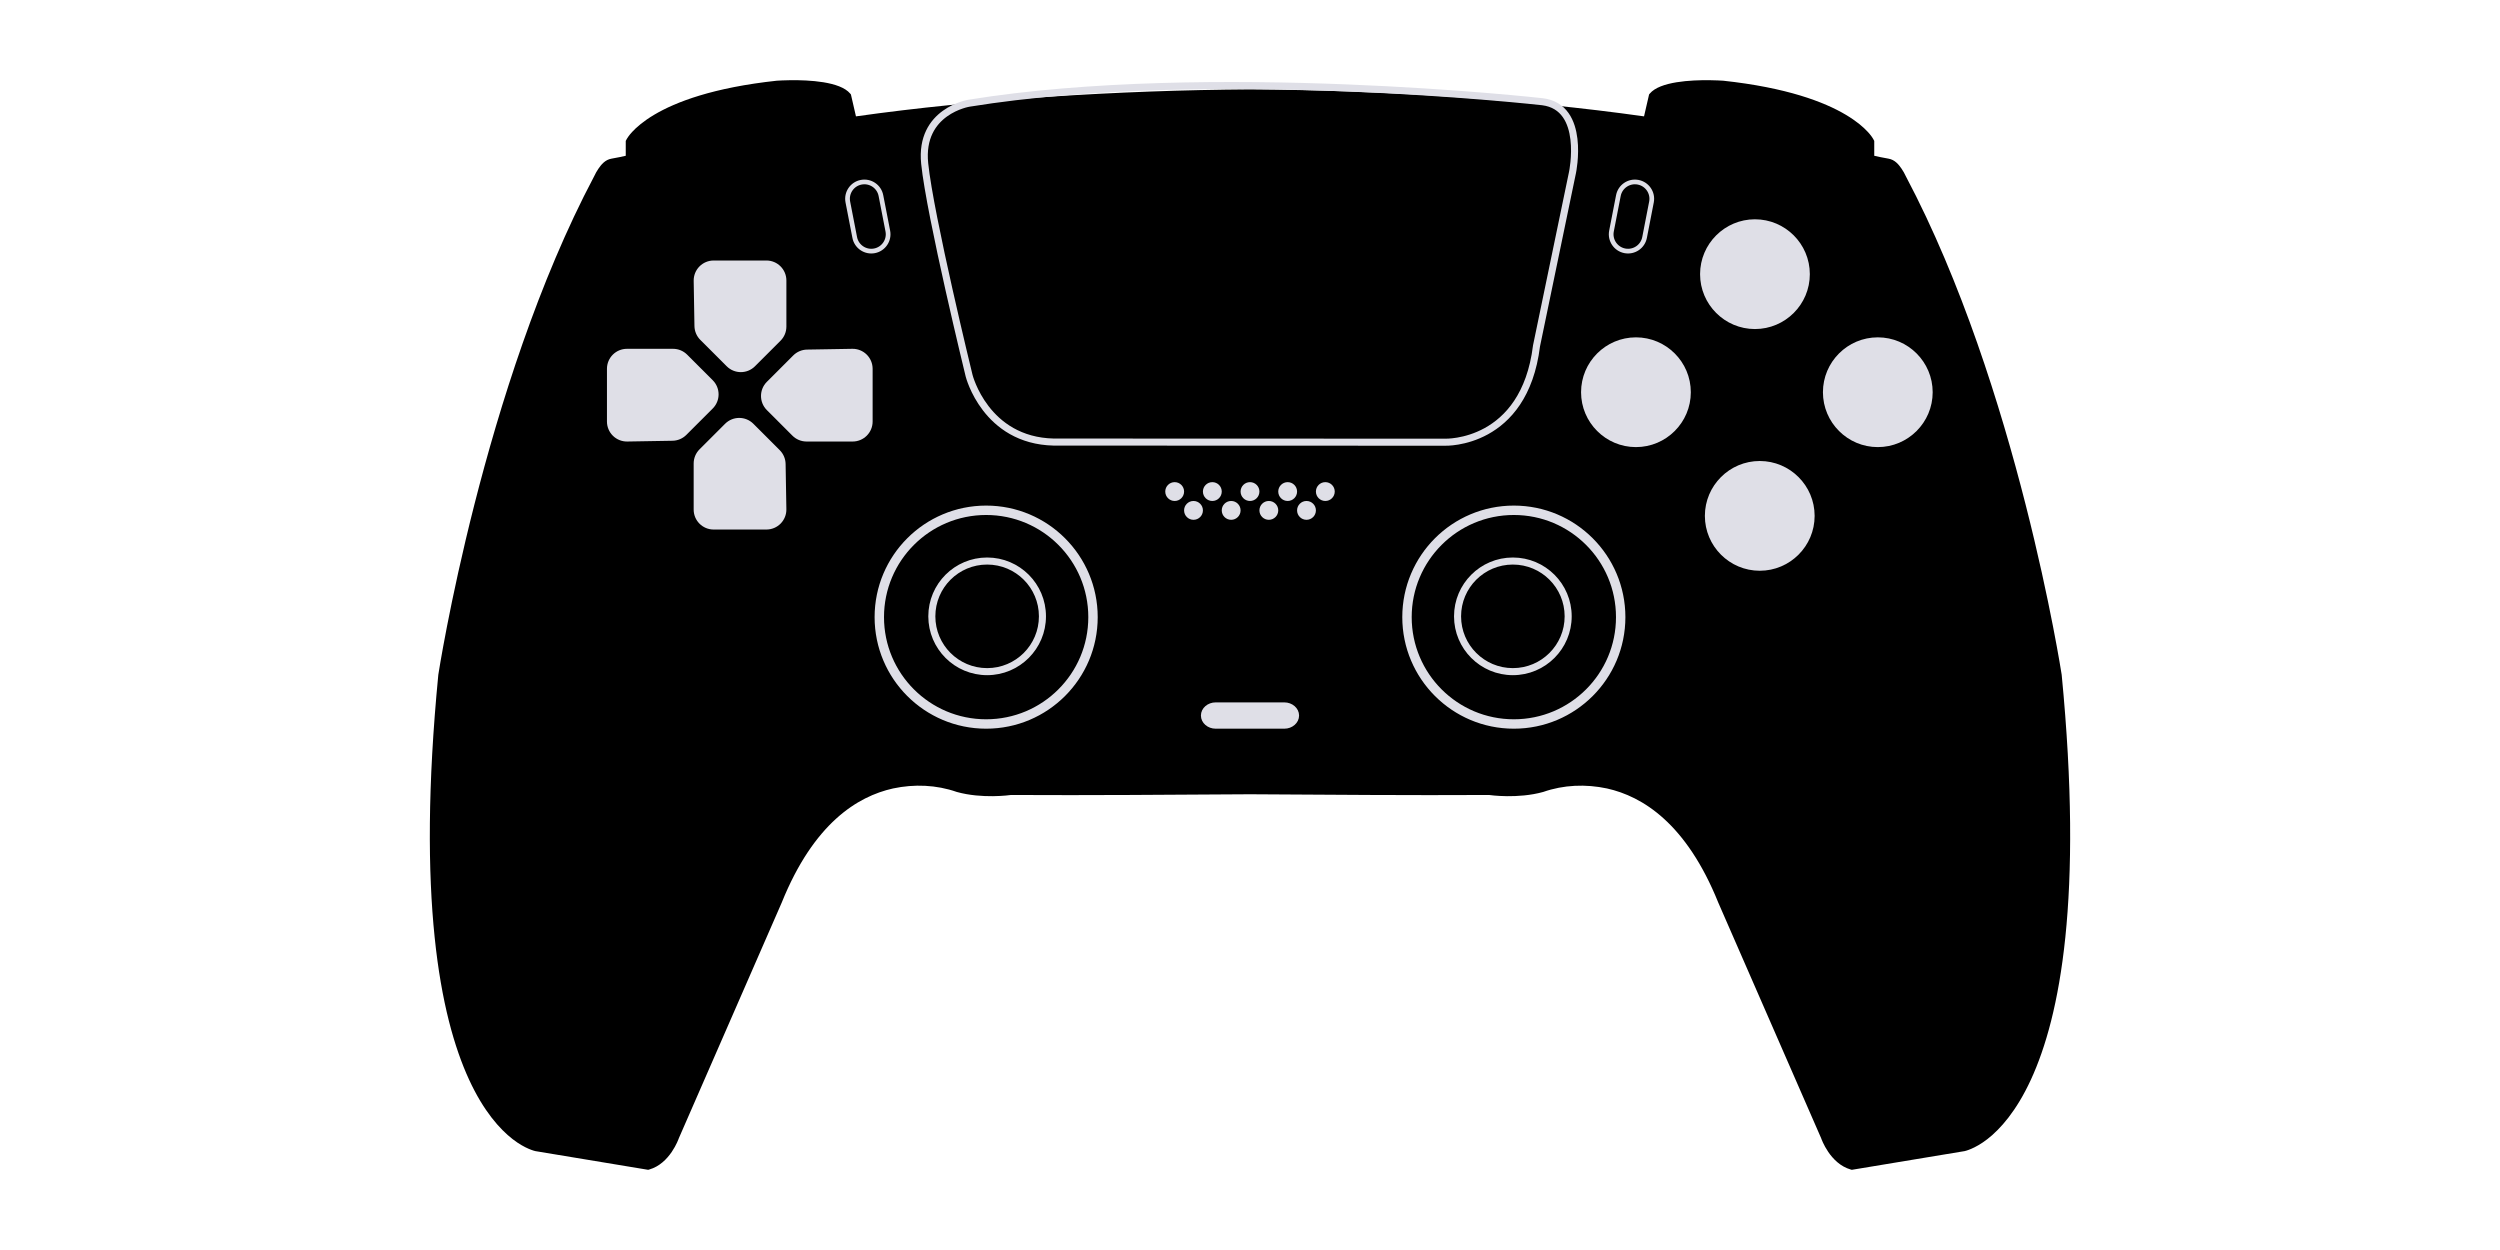
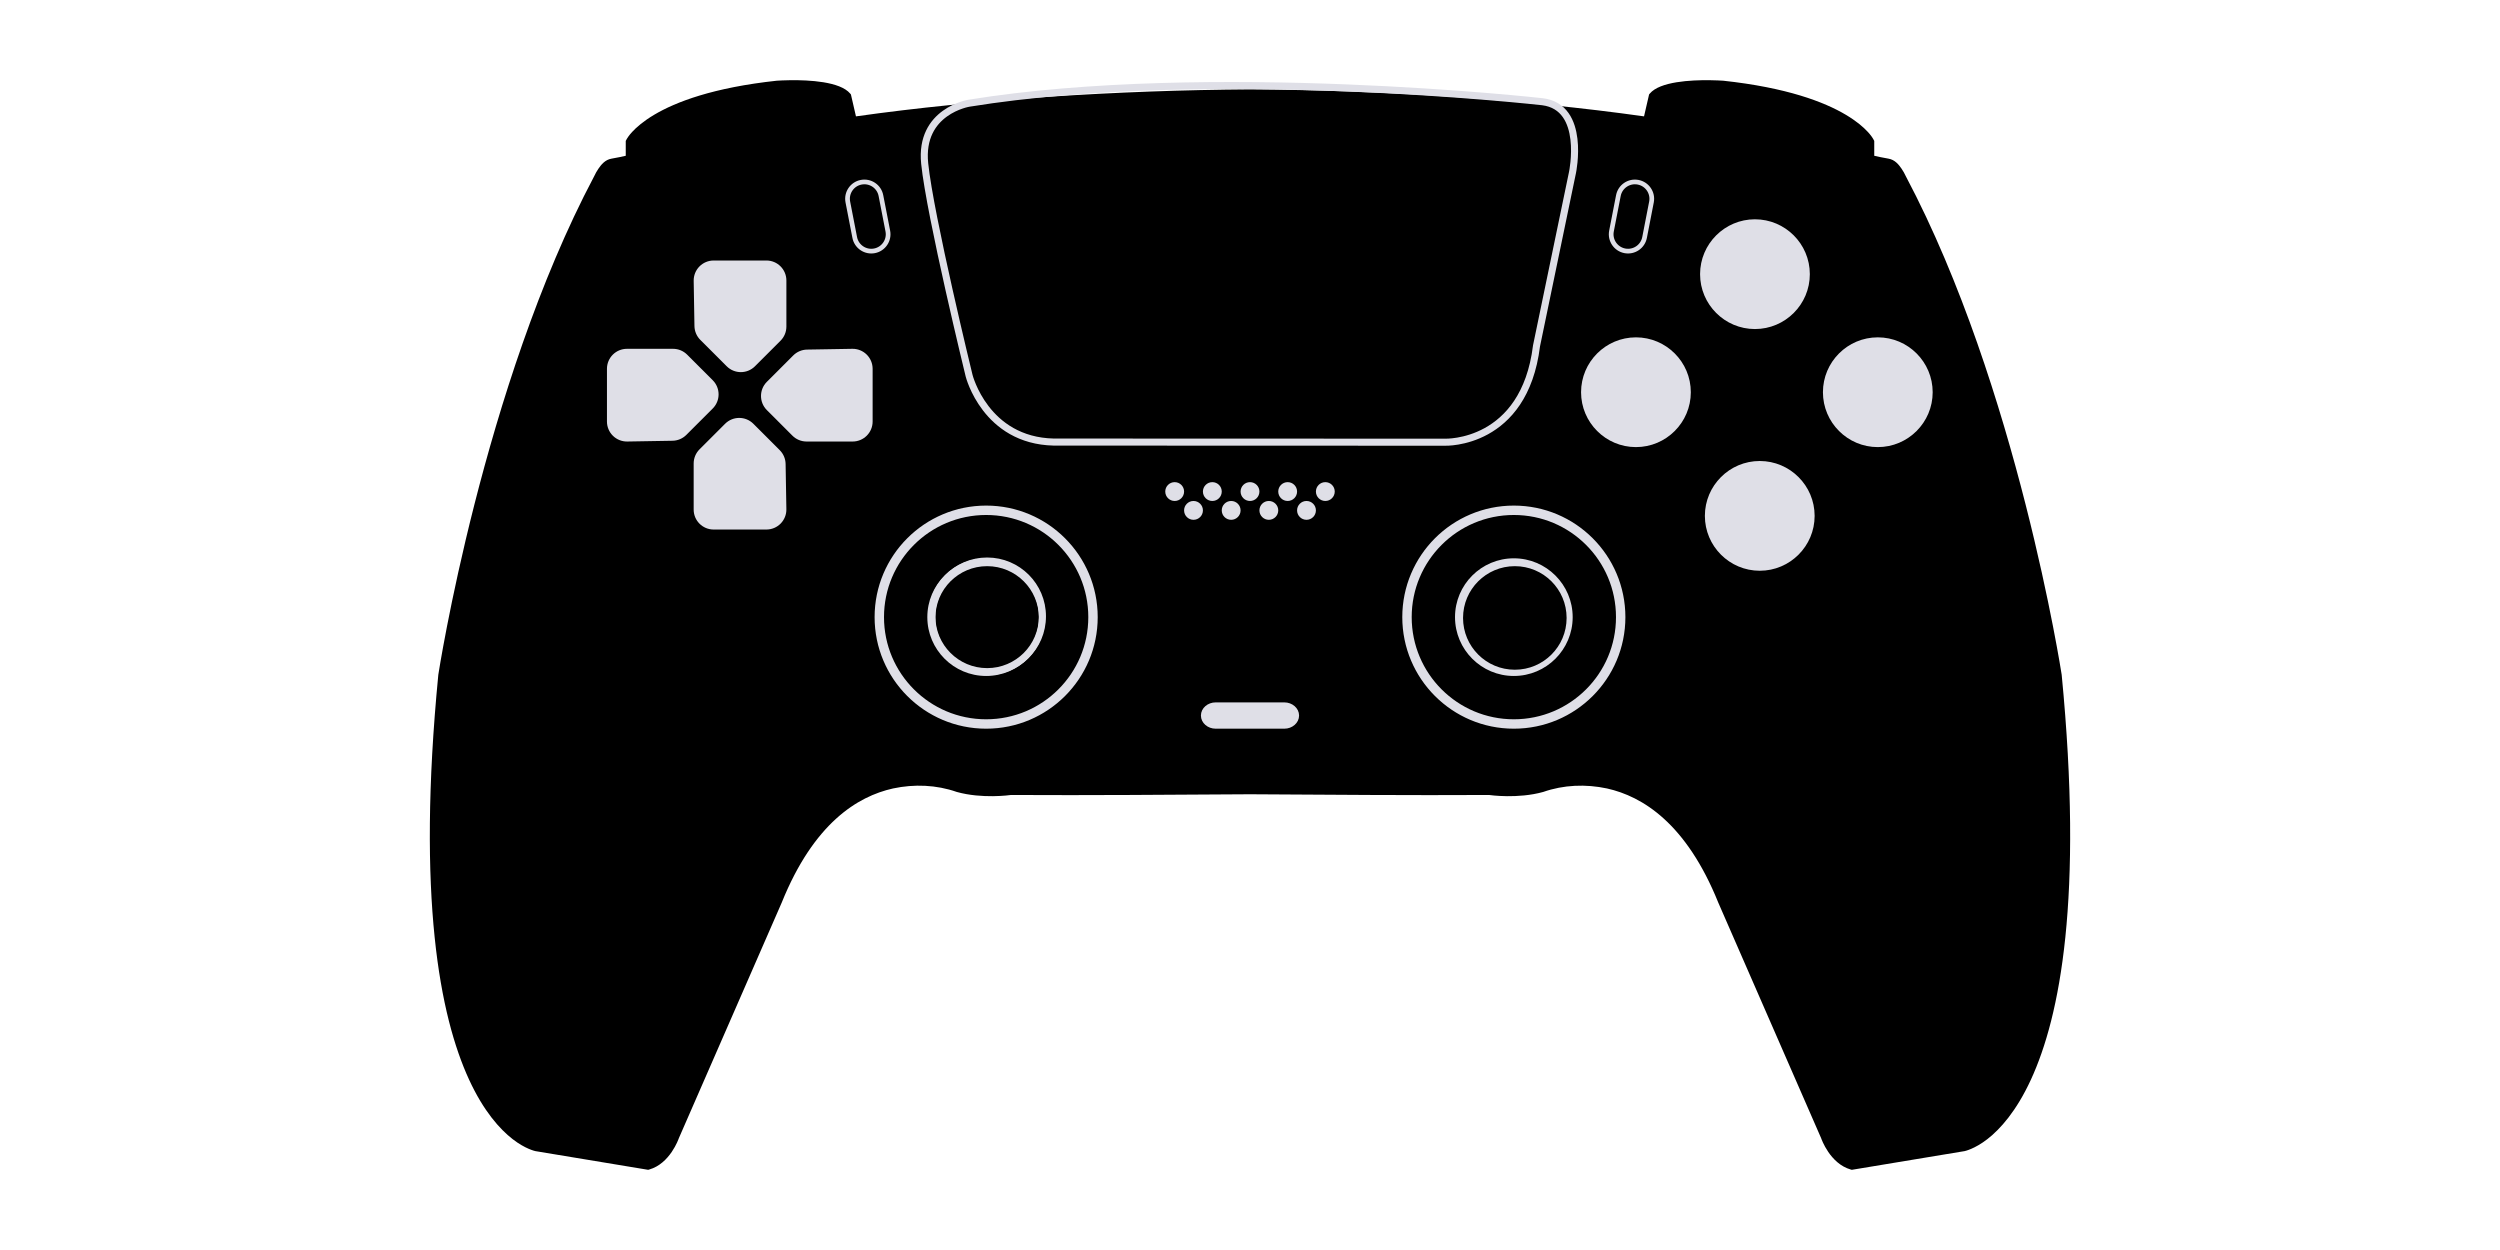
<svg xmlns="http://www.w3.org/2000/svg" width="1000" height="500">
  <path d="M6729.31-2598.635c-2.644.033-4.69.15-5.606.21h-.074c-27.05 2.928-42.96 9.011-52.186 14.491-4.612 2.74-7.55 5.33-9.351 7.281-1.338 1.45-2.176 2.663-2.748 3.848v6.316c-1.217.275-3.412.791-6.04 1.223-2.728.448-4.386 2.54-5.57 4.26a22 22 0 0 0-1.841 3.261c-47.434 89.624-66.258 211.881-66.258 211.881l-.01.057-.01.06c-9.207 94.867.66 145.318 13.088 172.273 6.214 13.477 13.09 21.07 18.51 25.285 5.418 4.215 9.62 5.088 9.62 5.088l.025.01 48.038 7.967.431-.124c8.849-2.512 12.498-13.018 12.606-13.331l43.75-100.192.01-.025c13.62-33.74 32.208-45.182 47.363-48.56 9.009-1.915 18.401-1.558 27.107 1.49 10.796 3.018 22.634 1.347 23.041 1.289 33.891.198 67.79-.11 101.688-.305 33.898.195 67.796.503 101.687.305.408.058 12.246 1.729 23.041-1.29 8.706-3.047 18.099-3.404 27.108-1.49 15.154 3.38 33.744 14.821 47.363 48.561l.01.025 43.75 100.192c.107.313 3.757 10.819 12.606 13.332l.431.123 48.037-7.967.025-.01s4.203-.873 9.621-5.088c5.42-4.215 12.296-11.808 18.51-25.285 12.428-26.955 22.295-77.406 13.088-172.274l-.01-.059-.01-.057s-18.824-122.257-66.258-211.88a22 22 0 0 0-1.842-3.262c-1.183-1.72-2.841-3.812-5.57-4.26-2.628-.432-4.822-.948-6.039-1.223v-6.316c-.572-1.185-1.41-2.399-2.748-3.848-1.802-1.952-4.739-4.541-9.352-7.281-9.225-5.48-25.136-11.563-52.185-14.49h-.074c-.917-.061-2.962-.178-5.606-.211-7.929-.1-21.23.55-25.513 5.693l-.305.367-2.146 9.325c-51.778-7.303-111.016-11.082-167.62-11.485-56.603.403-115.841 4.182-167.619 11.485l-2.146-9.325-.305-.367c-4.283-5.143-17.584-5.793-25.514-5.693z" style="fill:#000;fill-rule:evenodd;stroke-width:3.066;stroke-linecap:round;stroke-miterlimit:7;paint-order:stroke markers fill" transform="translate(-6011.616 2475.629)scale(.94032)" />
  <circle cx="469.87" cy="196.624" r="3.766" style="font-variation-settings:normal;vector-effect:none;fill:#dfdfe7;fill-opacity:1;fill-rule:evenodd;stroke-width:20.818;stroke-linecap:butt;stroke-linejoin:miter;stroke-miterlimit:4;stroke-dasharray:none;stroke-dashoffset:0;stroke-opacity:1;-inkscape-stroke:none;stop-color:#000" />
  <circle cx="477.402" cy="204.157" r="3.766" style="font-variation-settings:normal;vector-effect:none;fill:#dfdfe7;fill-opacity:1;fill-rule:evenodd;stroke-width:20.818;stroke-linecap:butt;stroke-linejoin:miter;stroke-miterlimit:4;stroke-dasharray:none;stroke-dashoffset:0;stroke-opacity:1;-inkscape-stroke:none;stop-color:#000" />
  <circle cx="484.935" cy="196.624" r="3.766" style="font-variation-settings:normal;vector-effect:none;fill:#dfdfe7;fill-opacity:1;fill-rule:evenodd;stroke-width:20.818;stroke-linecap:butt;stroke-linejoin:miter;stroke-miterlimit:4;stroke-dasharray:none;stroke-dashoffset:0;stroke-opacity:1;-inkscape-stroke:none;stop-color:#000" />
  <circle cx="492.468" cy="204.157" r="3.766" style="font-variation-settings:normal;vector-effect:none;fill:#dfdfe7;fill-opacity:1;fill-rule:evenodd;stroke-width:20.818;stroke-linecap:butt;stroke-linejoin:miter;stroke-miterlimit:4;stroke-dasharray:none;stroke-dashoffset:0;stroke-opacity:1;-inkscape-stroke:none;stop-color:#000" />
  <circle cx="500.001" cy="196.624" r="3.766" style="font-variation-settings:normal;vector-effect:none;fill:#dfdfe7;fill-opacity:1;fill-rule:evenodd;stroke-width:20.818;stroke-linecap:butt;stroke-linejoin:miter;stroke-miterlimit:4;stroke-dasharray:none;stroke-dashoffset:0;stroke-opacity:1;-inkscape-stroke:none;stop-color:#000" />
  <circle cx="507.534" cy="204.157" r="3.766" style="font-variation-settings:normal;vector-effect:none;fill:#dfdfe7;fill-opacity:1;fill-rule:evenodd;stroke-width:20.818;stroke-linecap:butt;stroke-linejoin:miter;stroke-miterlimit:4;stroke-dasharray:none;stroke-dashoffset:0;stroke-opacity:1;-inkscape-stroke:none;stop-color:#000" />
  <circle cx="515.066" cy="196.624" r="3.766" style="font-variation-settings:normal;vector-effect:none;fill:#dfdfe7;fill-opacity:1;fill-rule:evenodd;stroke-width:20.818;stroke-linecap:butt;stroke-linejoin:miter;stroke-miterlimit:4;stroke-dasharray:none;stroke-dashoffset:0;stroke-opacity:1;-inkscape-stroke:none;stop-color:#000" />
  <circle cx="522.598" cy="204.157" r="3.766" style="font-variation-settings:normal;vector-effect:none;fill:#dfdfe7;fill-opacity:1;fill-rule:evenodd;stroke-width:20.818;stroke-linecap:butt;stroke-linejoin:miter;stroke-miterlimit:4;stroke-dasharray:none;stroke-dashoffset:0;stroke-opacity:1;-inkscape-stroke:none;stop-color:#000" />
  <circle cx="530.131" cy="196.624" r="3.766" style="font-variation-settings:normal;vector-effect:none;fill:#dfdfe7;fill-opacity:1;fill-rule:evenodd;stroke-width:20.818;stroke-linecap:butt;stroke-linejoin:miter;stroke-miterlimit:4;stroke-dasharray:none;stroke-dashoffset:0;stroke-opacity:1;-inkscape-stroke:none;stop-color:#000" />
  <path fill="none" stroke="#747474" stroke-width="2.821" d="M387.645 150.29s6.536 25.925 33.822 26.536l156.642.055s31.595 1.097 36.493-38.51l14.403-69.42s5.513-26.046-11.992-28.258c0 0-133.323-14.96-229.367.583 0 0-19.92 3.127-17.772 24.117s17.771 84.897 17.771 84.897z" data-name="路径 3247" style="stroke:#dfdfe7;stroke-opacity:1" />
  <g style="fill:none;stroke:#dfdfe7;stroke-opacity:1" transform="translate(-6011.616 2475.629)scale(.94032)">
    <rect width="14.338" height="29.716" x="1" y="1" stroke="#747474" stroke-width="2" data-name="矩形 709" rx="7.169" style="stroke:#dfdfe7;stroke-opacity:1" transform="rotate(-169 3424.588 -1603.206)" />
  </g>
  <rect width="13.482" height="27.943" x="317.485" y="137.287" rx="6.741" style="fill:none;stroke:#dfdfe7;stroke-width:1.881;stroke-opacity:1" transform="rotate(-11)" />
  <path d="M285.459 105.144h21.104a7.05 7.05 0 0 1 7.053 7.053v18.442a7.05 7.05 0 0 1-2.069 4.984l-10.228 10.223a7.05 7.05 0 0 1-9.967 0l-10.567-10.564a7.05 7.05 0 0 1-2.063-4.864l-.308-18.105a7.05 7.05 0 0 1 7.046-7.169z" data-name="路径 11" style="fill:#dfdfe7;fill-opacity:1;stroke:#dfdfe7;stroke-width:1.881;stroke-opacity:1" />
  <path d="M348.109 147.512v21.104a7.05 7.05 0 0 1-7.053 7.052h-18.44a7.05 7.05 0 0 1-4.983-2.068l-10.227-10.228a7.05 7.05 0 0 1 0-9.968l10.566-10.566a7.05 7.05 0 0 1 4.862-2.063l18.11-.31a7.05 7.05 0 0 1 7.165 7.047z" data-name="路径 12" style="fill:#dfdfe7;fill-opacity:1;stroke:#dfdfe7;stroke-width:1.881;stroke-opacity:1" />
  <path d="M243.724 168.616v-21.103a7.05 7.05 0 0 1 7.052-7.047h18.442a7.05 7.05 0 0 1 4.984 2.068l10.229 10.23a7.05 7.05 0 0 1 0 9.966l-10.566 10.566a7.05 7.05 0 0 1-4.862 2.064l-18.106.308a7.05 7.05 0 0 1-7.174-7.052z" data-name="路径 13" style="fill:#dfdfe7;fill-opacity:1;stroke:#dfdfe7;stroke-width:1.881;stroke-opacity:1" />
  <path d="M306.563 210.873H285.46a7.05 7.05 0 0 1-7.053-7.048v-18.442a7.05 7.05 0 0 1 2.07-4.984l10.23-10.228a7.05 7.05 0 0 1 9.967 0l10.565 10.567a7.05 7.05 0 0 1 2.063 4.863l.308 18.105a7.05 7.05 0 0 1-7.047 7.167z" data-name="路径 14" style="fill:#dfdfe7;fill-opacity:1;stroke:#dfdfe7;stroke-width:1.881;stroke-opacity:1" />
  <rect width="37.384" height="8.649" x="481.308" y="281.891" rx="4.982" style="fill:#dfdfe7;fill-rule:evenodd;stroke:#dfdfe7;stroke-width:1.876;stroke-linecap:round;stroke-miterlimit:7;paint-order:stroke markers fill;fill-opacity:1;stroke-opacity:1" />
  <path d="M701.982 87.716c-12.106 0-21.95 9.846-21.95 21.951s9.844 21.95 21.95 21.95 21.949-9.843 21.949-21.95-9.843-21.95-21.949-21.95m-47.606 47.223c-12.105 0-21.95 9.844-21.95 21.95s9.845 21.951 21.95 21.951c12.106 0 21.95-9.845 21.95-21.95 0-12.107-9.844-21.952-21.95-21.952m96.747 0c-12.106 0-21.95 9.845-21.95 21.95 0 12.106 9.844 21.951 21.95 21.951s21.947-9.845 21.947-21.95c0-12.106-9.841-21.952-21.947-21.952M703.9 184.4c-12.104 0-21.95 9.845-21.95 21.951s9.846 21.949 21.951 21.949 21.95-9.843 21.95-21.949-9.844-21.95-21.95-21.95" style="baseline-shift:baseline;display:inline;overflow:visible;vector-effect:none;fill:#dfdfe7;stroke-width:.94;stop-color:#000;fill-opacity:1" />
-   <g stroke="#747474" stroke-width="2" data-name="椭圆 2165" style="fill:none;stroke:#dfdfe7;stroke-opacity:1" transform="translate(582.551 223.942)scale(.94032)">
-     <circle cx="24.027" cy="24.027" r="24.027" stroke="none" style="stroke:#dfdfe7;stroke-opacity:1" />
-     <circle cx="24.027" cy="24.027" r="23.027" style="stroke:#dfdfe7;stroke-opacity:1" />
-   </g>
+   <path d="M605.537 223.323c-12.986 0-23.533 10.547-23.533 23.533s10.547 23.533 23.533 23.533 23.533-10.547 23.533-23.533-10.547-23.533-23.533-23.533m.393 3.142c11.45 0 20.712 9.261 20.712 20.711s-9.262 20.713-20.712 20.713-20.713-9.262-20.713-20.713c0-11.45 9.262-20.71 20.713-20.71" style="baseline-shift:baseline;display:inline;overflow:visible;opacity:1;vector-effect:none;fill:#dfdfe7;stop-color:#000;stop-opacity:1" />
  <circle cx="605.537" cy="246.856" r="42.74" style="fill:none;stroke:#dfdfe7;stroke-width:3.761;stroke-opacity:1" />
  <g stroke="#747474" stroke-width="2" data-name="椭圆 2165" style="fill:none;stroke:#dfdfe7;stroke-opacity:1" transform="matrix(-.94032 0 0 .94032 417.448 223.942)">
    <circle cx="24.027" cy="24.027" r="24.027" stroke="none" style="stroke:#dfdfe7;stroke-opacity:1" />
    <circle cx="24.027" cy="24.027" r="23.027" style="stroke:#dfdfe7;stroke-opacity:1" />
  </g>
-   <circle cx="-394.462" cy="246.856" r="42.74" style="fill:none;stroke:#dfdfe7;stroke-width:3.761;stroke-opacity:1" transform="scale(-1 1)" />
+   <g transform="translate(-211.075)">
+     <path d="M605.537 223.323c-12.986 0-23.533 10.547-23.533 23.533s10.547 23.533 23.533 23.533 23.533-10.547 23.533-23.533-10.547-23.533-23.533-23.533m.393 3.142c11.45 0 20.712 9.261 20.712 20.711s-9.262 20.713-20.712 20.713-20.713-9.262-20.713-20.713c0-11.45 9.262-20.71 20.713-20.71" style="baseline-shift:baseline;display:inline;overflow:visible;opacity:1;vector-effect:none;fill:#dfdfe7;stop-color:#000;stop-opacity:1" />
+     <circle cx="605.537" cy="246.856" r="42.74" style="fill:none;stroke:#dfdfe7;stroke-width:3.761;stroke-opacity:1" />
+   </g>
</svg>
